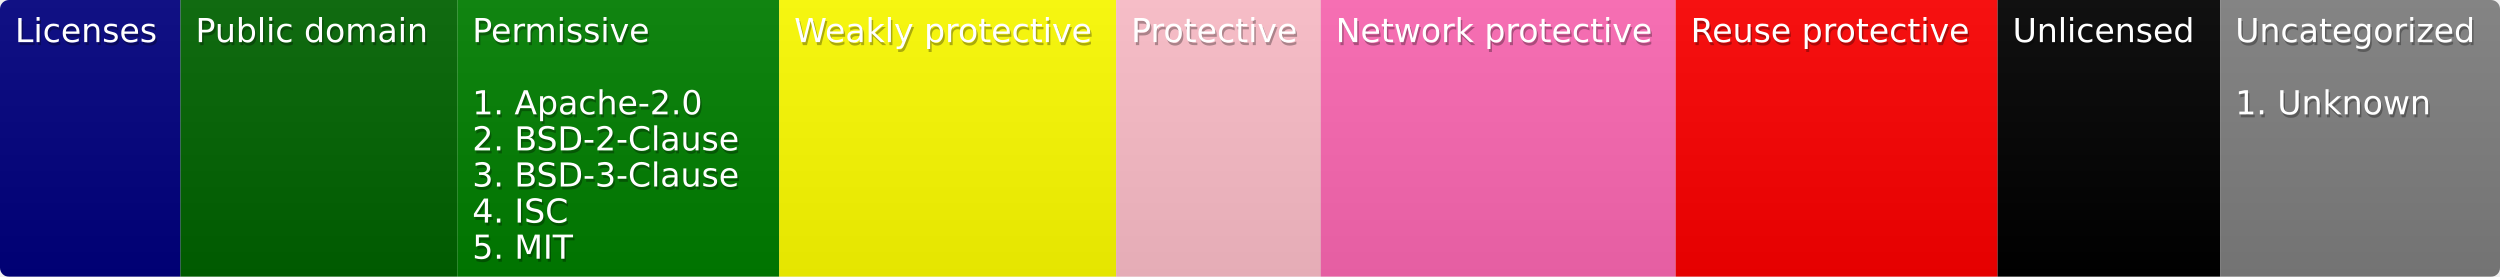
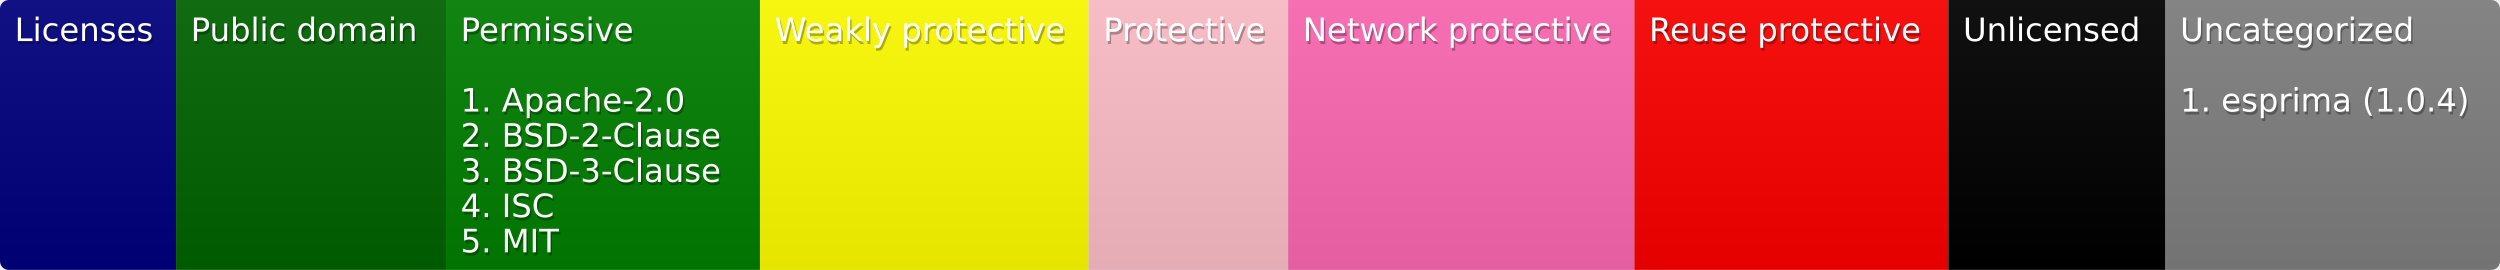
- <svg xmlns="http://www.w3.org/2000/svg" width="831" height="92">
+ <svg xmlns="http://www.w3.org/2000/svg" width="852" height="92">
  <defs>
    <style> text { font-size: 11px; font-family: Verdana,DejaVu Sans,Geneva,sans-serif; } text.shadow { fill: #010101; fill-opacity: .3; } text.high { fill: #ffffff; } </style>
    <linearGradient id="smooth" x2="0" y2="100%">
      <stop offset="0" stop-color="#aaa" stop-opacity=".1" />
      <stop offset="1" stop-opacity=".1" />
    </linearGradient>
    <mask id="round">
      <rect width="100%" height="100%" rx="3" fill="#fff" />
    </mask>
  </defs>
  <g id="bg" mask="url(#round)">
    <path fill="#000080" d="M0 0h60v92H0z" />
    <path fill="#006400" d="M60 0h92v92H60z" />
    <path fill="#008000" d="M152 0h107v92H152z" />
    <path fill="#ff0" d="M259 0h112v92H259z" />
    <path fill="#ffc0cb" d="M371 0h68v92h-68z" />
    <path fill="#ff69b4" d="M439 0h118v92H439z" />
    <path fill="#f00" d="M557 0h107v92H557z" />
    <path d="M664 0h74v92h-74z" />
-     <path fill="#808080" d="M738 0h93v92h-93z" />
-     <path fill="url(#smooth)" d="M0 0h831v92H0z" />
+     <path fill="#808080" d="M738 0h114v92H738z" />
+     <path fill="url(#smooth)" d="M0 0h852v92H0z" />
  </g>
  <g id="fg">
    <text class="shadow" x="5.5" y="15">Licenses</text>
    <text class="high" x="5" y="14">Licenses</text>
    <text class="shadow" x="65.5" y="15">Public domain</text>
    <text class="high" x="65" y="14">Public domain</text>
    <text class="shadow" x="157.5" y="15">Permissive</text>
    <text class="high" x="157" y="14">Permissive</text>
    <text class="shadow" x="157.5" y="39">1. Apache-2.0</text>
    <text class="high" x="157" y="38">1. Apache-2.0</text>
    <text class="shadow" x="157.5" y="51">2. BSD-2-Clause</text>
    <text class="high" x="157" y="50">2. BSD-2-Clause</text>
    <text class="shadow" x="157.5" y="63">3. BSD-3-Clause</text>
    <text class="high" x="157" y="62">3. BSD-3-Clause</text>
    <text class="shadow" x="157.5" y="75">4. ISC</text>
    <text class="high" x="157" y="74">4. ISC</text>
    <text class="shadow" x="157.5" y="87">5. MIT</text>
    <text class="high" x="157" y="86">5. MIT</text>
    <text class="shadow" x="264.5" y="15">Weakly protective</text>
    <text class="high" x="264" y="14">Weakly protective</text>
    <text class="shadow" x="376.5" y="15">Protective</text>
    <text class="high" x="376" y="14">Protective</text>
    <text class="shadow" x="444.5" y="15">Network protective</text>
    <text class="high" x="444" y="14">Network protective</text>
    <text class="shadow" x="562.5" y="15">Reuse protective</text>
    <text class="high" x="562" y="14">Reuse protective</text>
    <text class="shadow" x="669.5" y="15">Unlicensed</text>
    <text class="high" x="669" y="14">Unlicensed</text>
    <text class="shadow" x="743.5" y="15">Uncategorized</text>
    <text class="high" x="743" y="14">Uncategorized</text>
-     <text class="shadow" x="743.5" y="39">1. Unknown</text>
-     <text class="high" x="743" y="38">1. Unknown</text>
+     <text class="shadow" x="743.5" y="39">1. esprima (1.0.4)</text>
+     <text class="high" x="743" y="38">1. esprima (1.0.4)</text>
  </g>
</svg>
